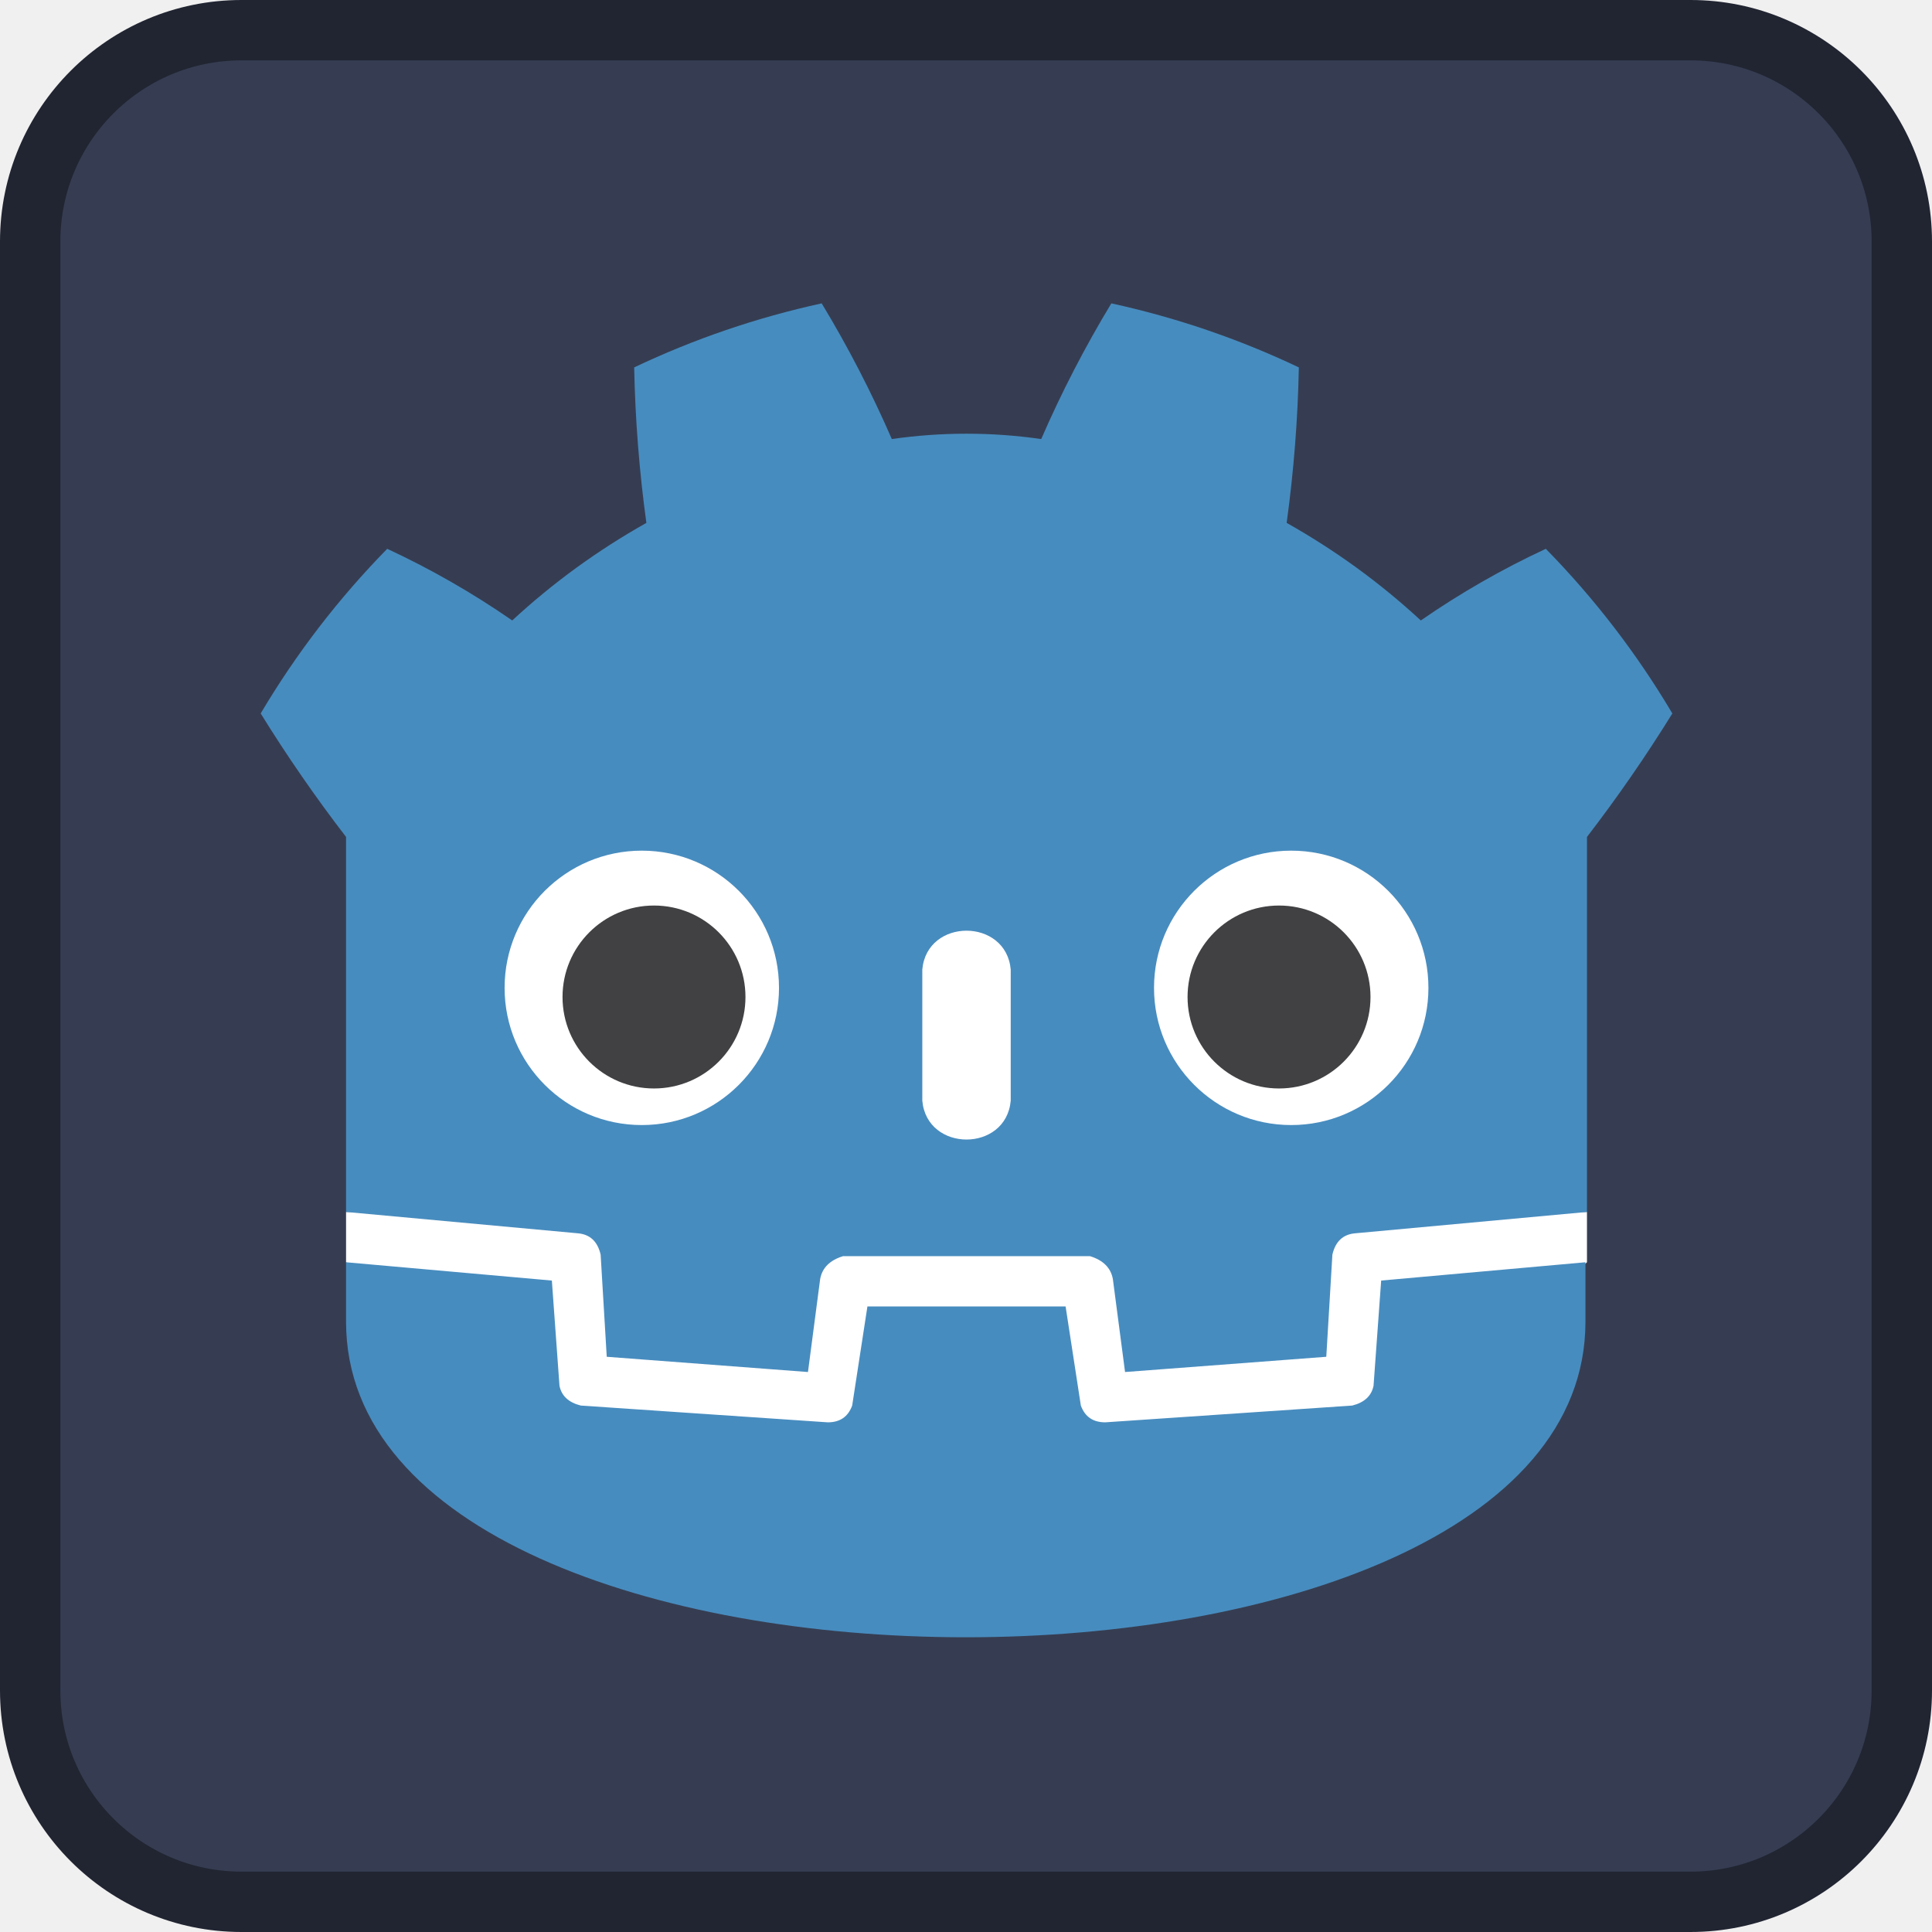
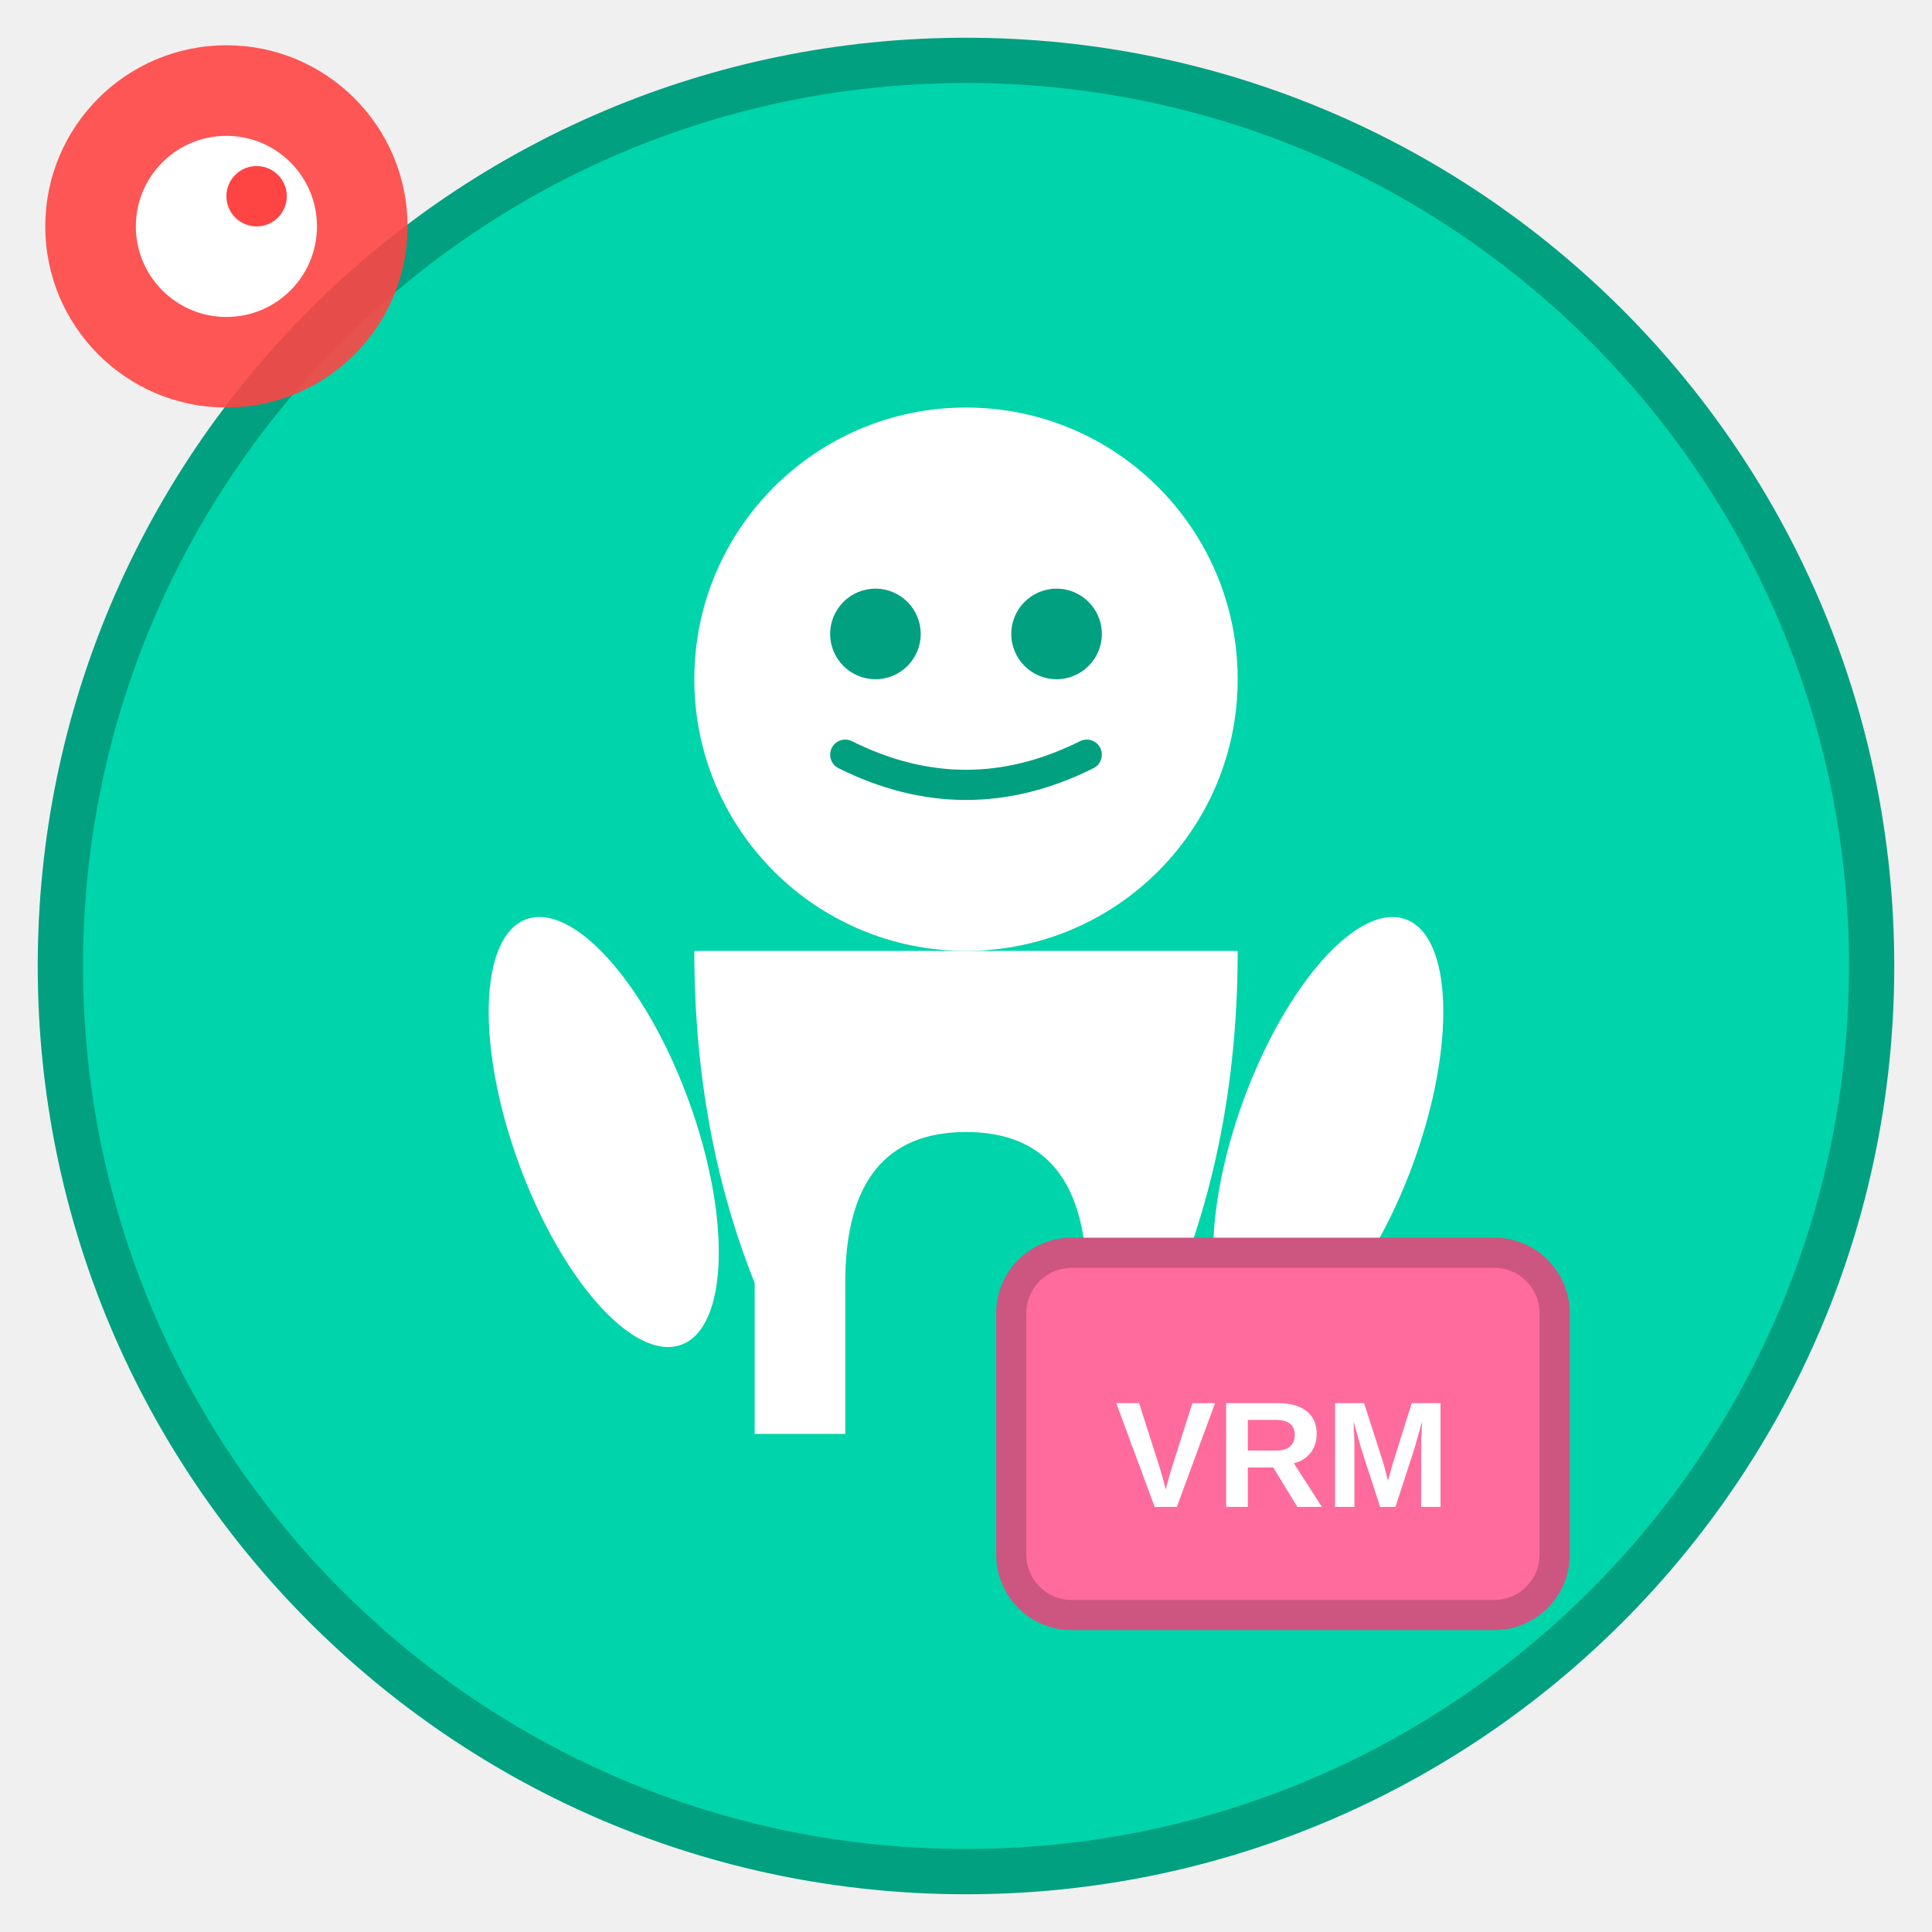
- <svg xmlns="http://www.w3.org/2000/svg" height="128" width="128">
-   <rect x="2" y="2" width="124" height="124" rx="14" fill="#363d52" stroke="#212532" stroke-width="4" />
-   <g transform="scale(.101) translate(122 122)">
-     <g fill="#fff">
-       <path d="M105 673v33q407 354 814 0v-33z" />
-       <path fill="#478cbf" d="m105 673 152 14q12 1 15 14l4 67 132 10 8-61q2-11 15-15h162q13 4 15 15l8 61 132-10 4-67q3-13 15-14l152-14V427q30-39 56-81-35-59-83-108-43 20-82 47-40-37-88-64 7-51 8-102-59-28-123-42-26 43-46 89-49-7-98 0-20-46-46-89-64 14-123 42 1 51 8 102-48 27-88 64-39-27-82-47-48 49-83 108 26 42 56 81zm0 33v39c0 276 813 276 813 0v-39l-134 12-5 69q-2 10-14 13l-162 11q-12 0-16-11l-10-65H447l-10 65q-4 11-16 11l-162-11q-12-3-14-13l-5-69z" />
-       <path d="M483 600c3 34 55 34 58 0v-86c-3-34-55-34-58 0z" />
-       <circle cx="725" cy="526" r="90" />
-       <circle cx="299" cy="526" r="90" />
-     </g>
-     <g fill="#414042">
-       <circle cx="307" cy="532" r="60" />
-       <circle cx="717" cy="532" r="60" />
-     </g>
+ <svg xmlns="http://www.w3.org/2000/svg" width="128" height="128">
+   <circle cx="64" cy="64" r="60" fill="#00D4AA" stroke="#00A080" stroke-width="3" />
+   <g fill="#FFFFFF">
+     <circle cx="64" cy="45" r="18" />
+     <path d="M 46 63 Q 46 75 50 85 L 50 95 L 56 95 L 56 85 Q 56 75 64 75 Q 72 75 72 85 L 72 95 L 78 95 L 78 85 Q 82 75 82 63 Z" />
+     <ellipse cx="40" cy="75" rx="6" ry="15" transform="rotate(-20 40 75)" />
+     <ellipse cx="88" cy="75" rx="6" ry="15" transform="rotate(20 88 75)" />
+     <circle cx="58" cy="42" r="3" fill="#00A080" />
+     <circle cx="70" cy="42" r="3" fill="#00A080" />
+     <path d="M 56 50 Q 64 54 72 50" fill="none" stroke="#00A080" stroke-width="2" stroke-linecap="round" />
+   </g>
+   <g transform="translate(85, 95)">
+     <rect x="-18" y="-12" width="36" height="24" rx="4" fill="#FF6B9D" stroke="#CC5680" stroke-width="2" />
+     <text x="0" y="2" font-family="Arial, sans-serif" font-size="10" font-weight="bold" fill="white" text-anchor="middle" dominant-baseline="middle">VRM</text>
+   </g>
+   <g transform="translate(15, 15)">
+     <circle cx="0" cy="0" r="12" fill="#FF4444" opacity="0.9" />
+     <circle cx="0" cy="0" r="6" fill="#FFFFFF" />
+     <circle cx="2" cy="-2" r="2" fill="#FF4444" />
  </g>
</svg>
